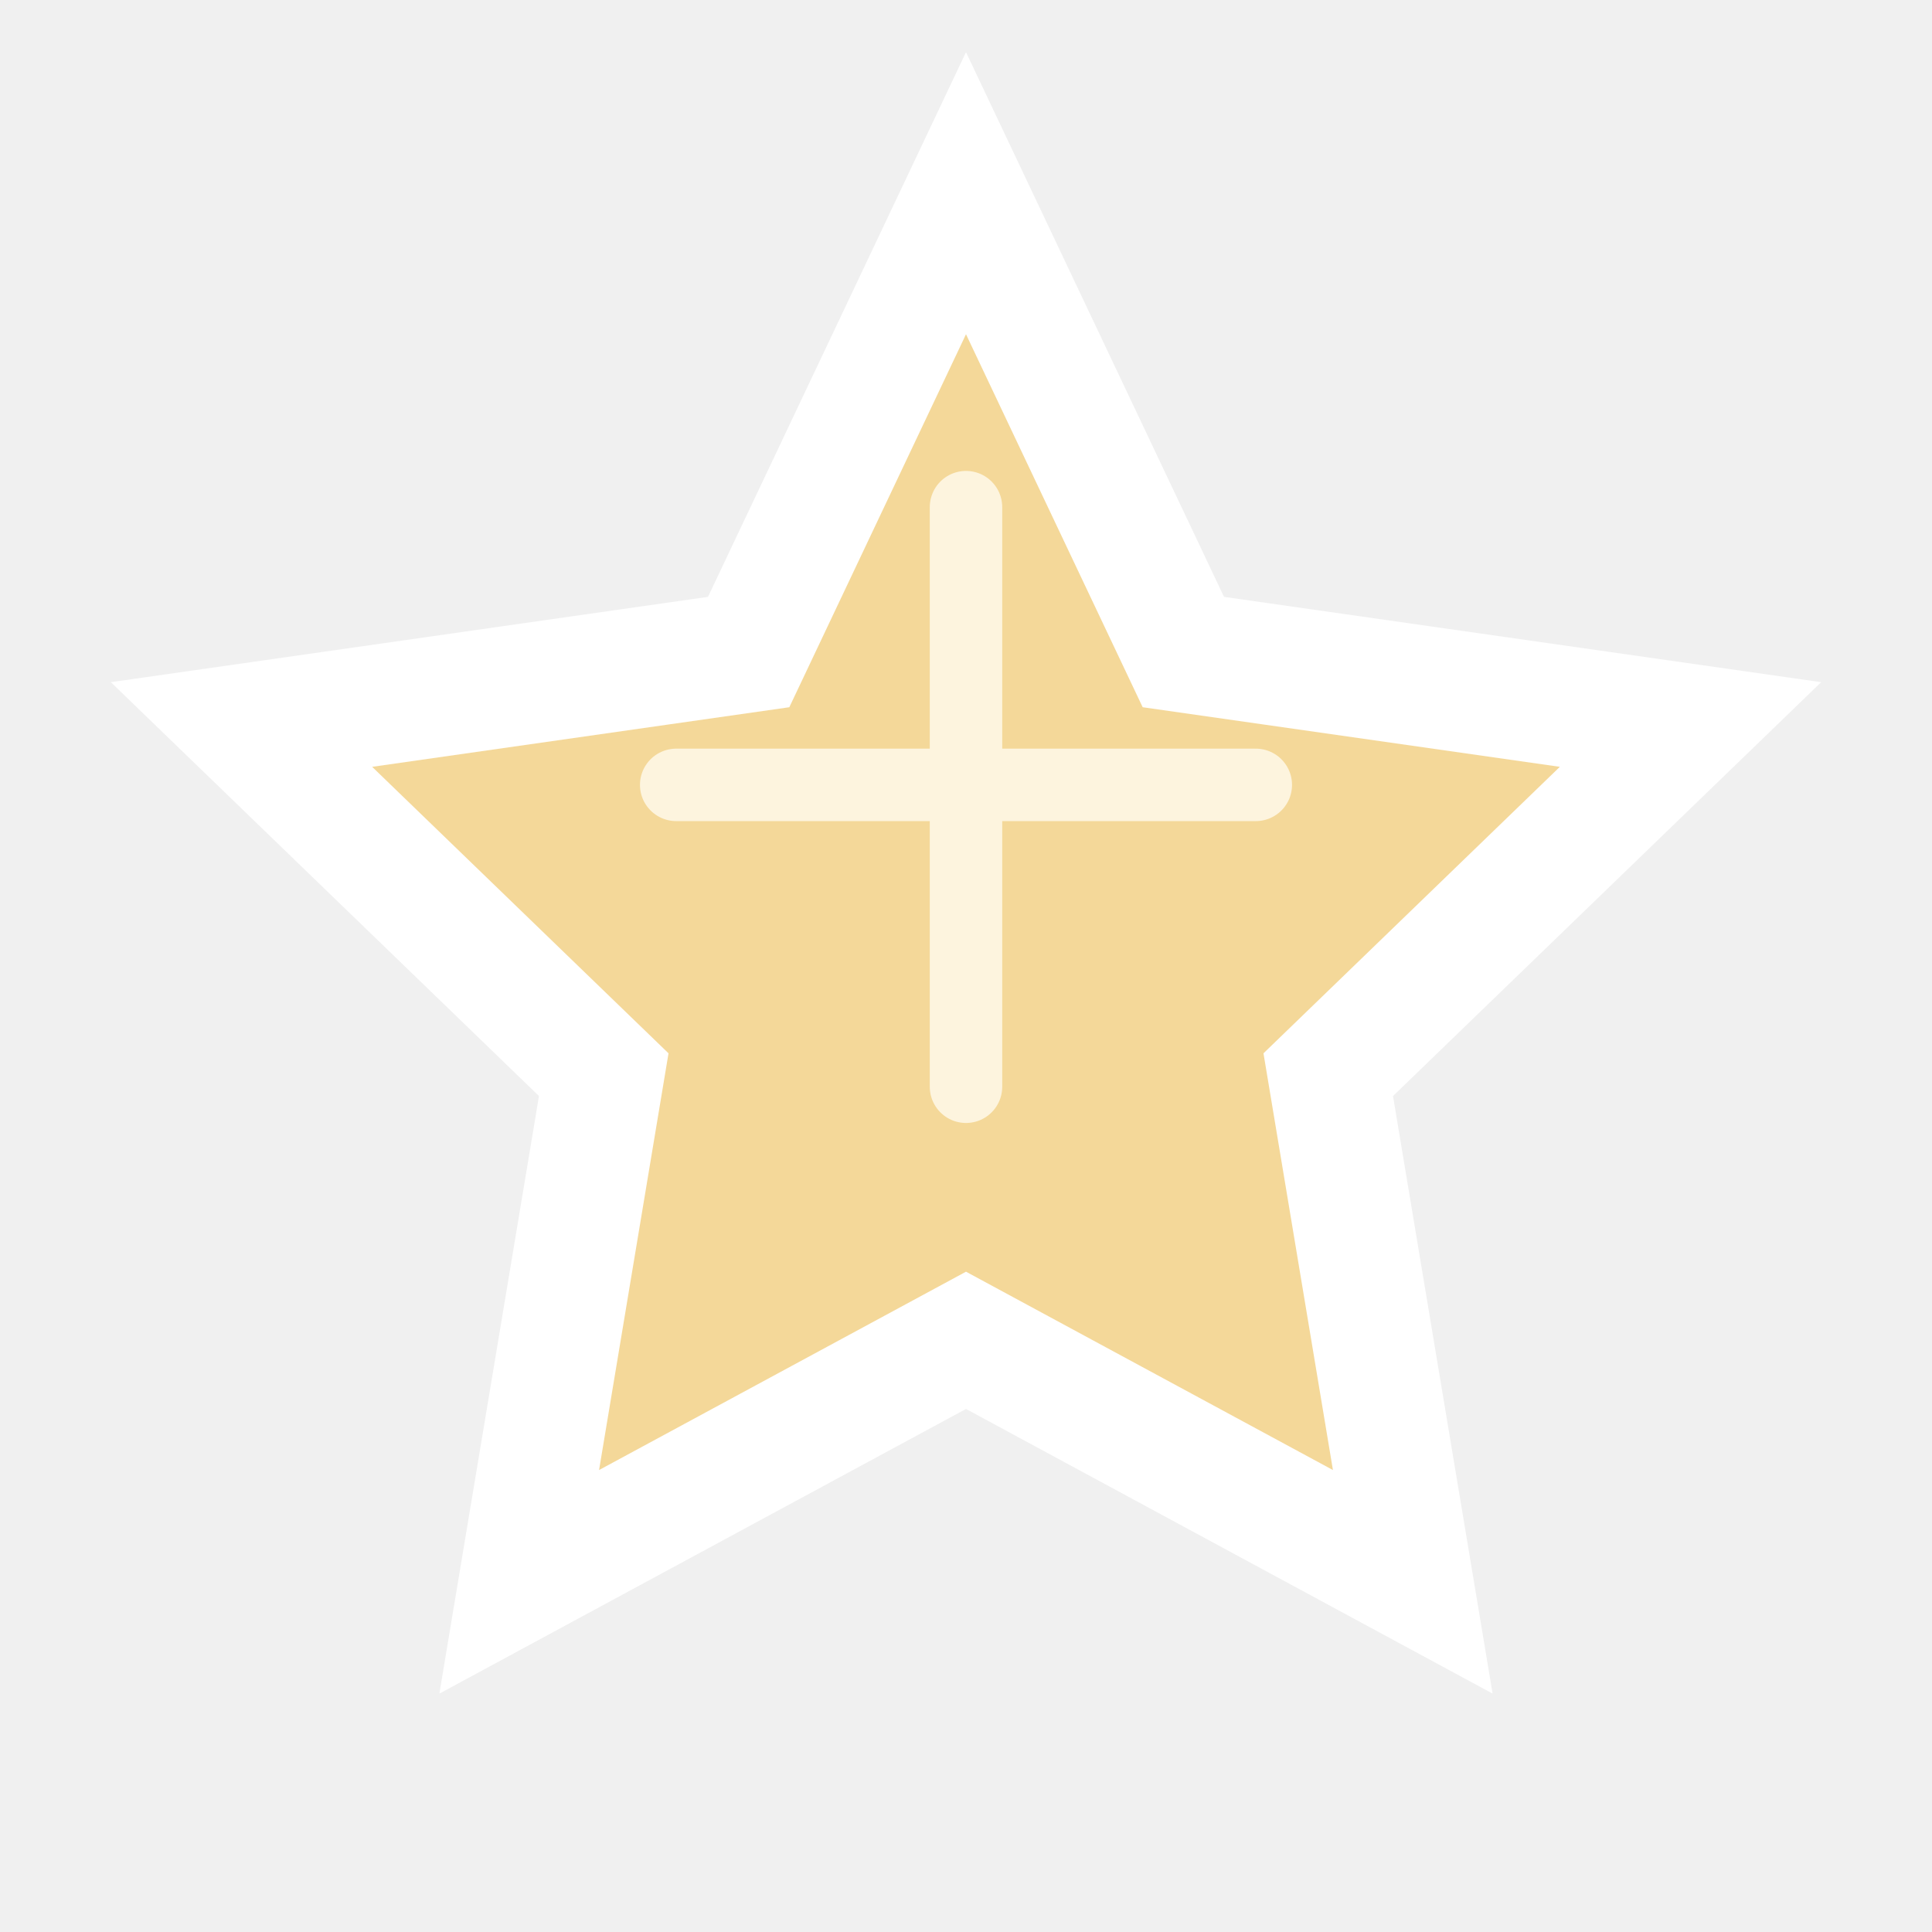
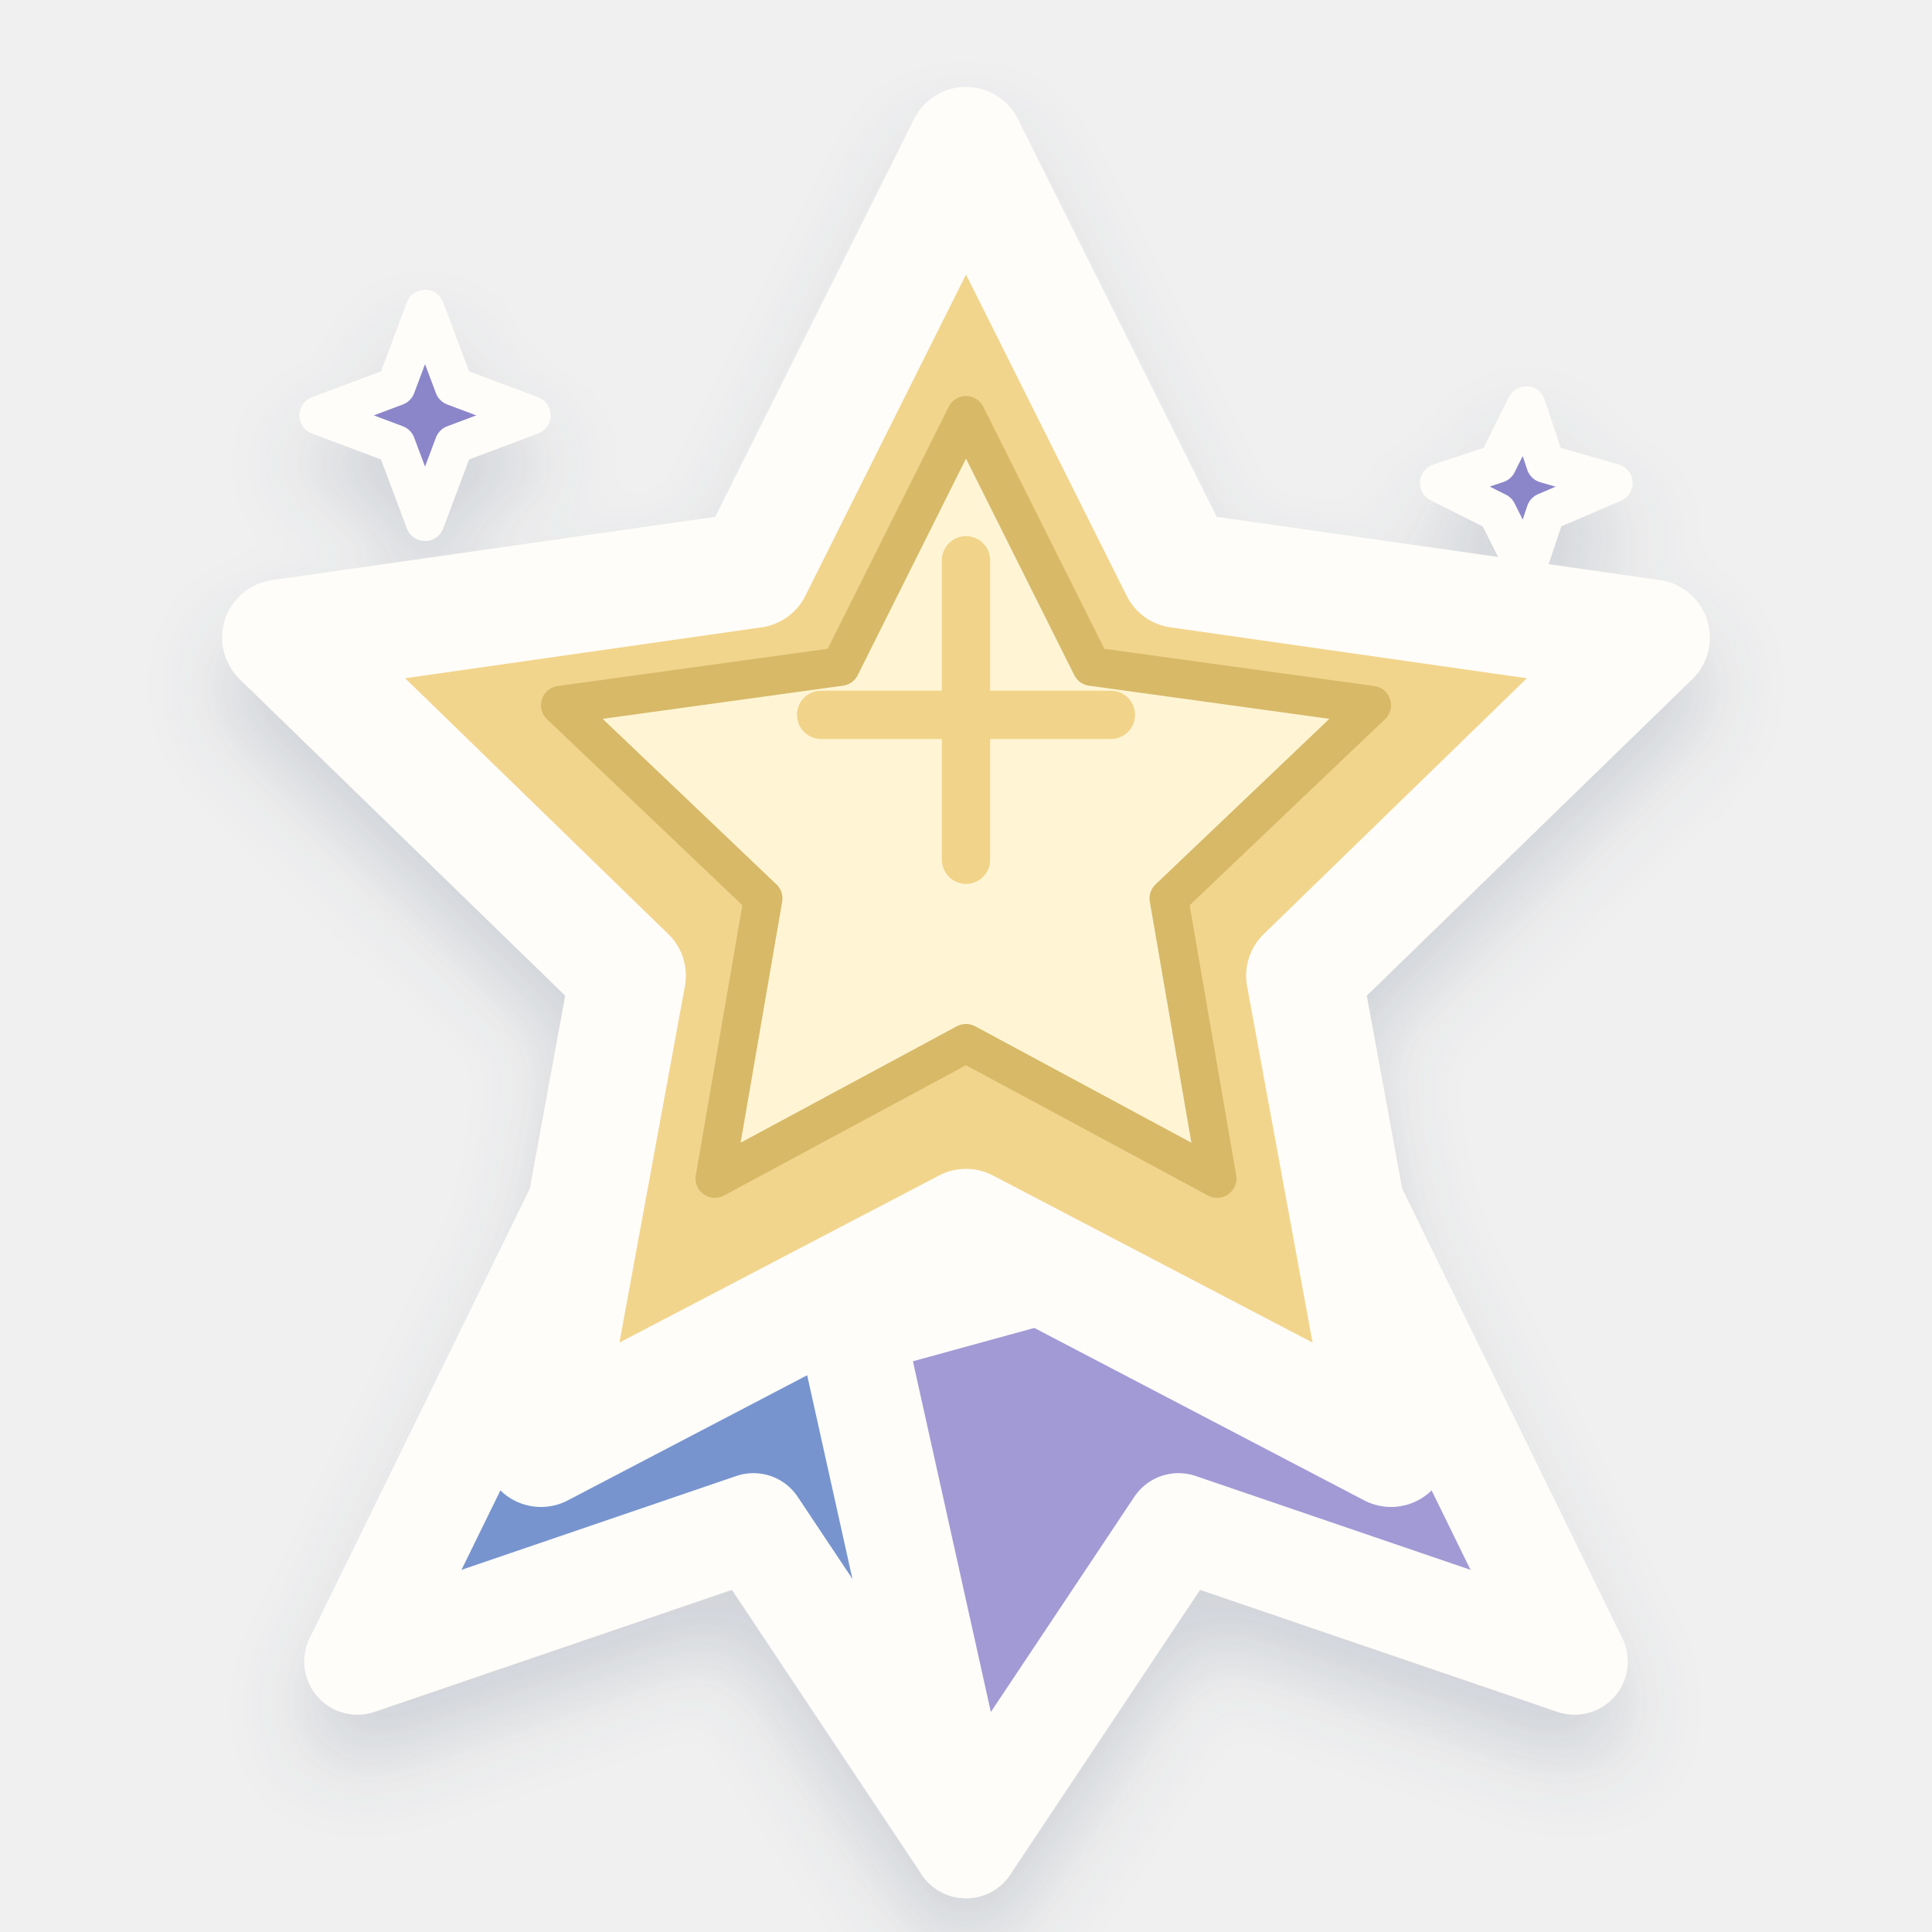
- <svg xmlns="http://www.w3.org/2000/svg" width="160" height="160" viewBox="0 0 160 160" fill="none">
-   <path d="m80 16 18 38 42 6-30 29 7 42-37-20-37 20 7-42-30-29 42-6 18-38Z" fill="#F4D899" stroke="#fff" stroke-width="10" />
-   <path d="M80 42v48M56 65h48" stroke="#FFF9EA" stroke-width="6" stroke-linecap="round" opacity=".85" />
+ <svg xmlns="http://www.w3.org/2000/svg" width="200" height="200" viewBox="0 0 200 200" fill="none">
+   <defs>
+     <filter id="shadow" x="-25%" y="-25%" width="150%" height="160%">
+       <feDropShadow dx="0" dy="5" stdDeviation="4" flood-color="#53627F" flood-opacity=".2" />
+     </filter>
+   </defs>
+   <g filter="url(#shadow)" stroke-linecap="round" stroke-linejoin="round">
+     <path d="M61 123 37 172l41-14 22 33 12-54-51-14Z" fill="#7794CF" stroke="#FFFDF9" stroke-width="11" />
+     <path d="m139 123 24 49-41-14-22 33-12-54 51-14Z" fill="#A29AD5" stroke="#FFFDF9" stroke-width="11" />
+     <path d="m100 15 22 44 49 7-36 35 9 49-44-23-44 23 9-49-36-35 49-7 22-44Z" fill="#F2D58D" stroke="#FFFDF9" stroke-width="12" />
+     <path d="m100 43 13 26 29 4-21 20 5 29-26-14-26 14 5-29-21-20 29-4 13-26Z" fill="#FFF5D5" stroke="#D7B967" stroke-width="4" />
+     <path d="M100 58v31M85 74h30" stroke="#F1D48A" stroke-width="5" />
+     <path d="m44 32 3 8 8 3-8 3-3 8-3-8-8-3 8-3 3-8Zm114 10 2 6 7 2-7 3-2 6-3-6-6-3 6-2 3-6Z" fill="#8B86C9" stroke="#FFFDF9" stroke-width="4" />
+   </g>
</svg>
